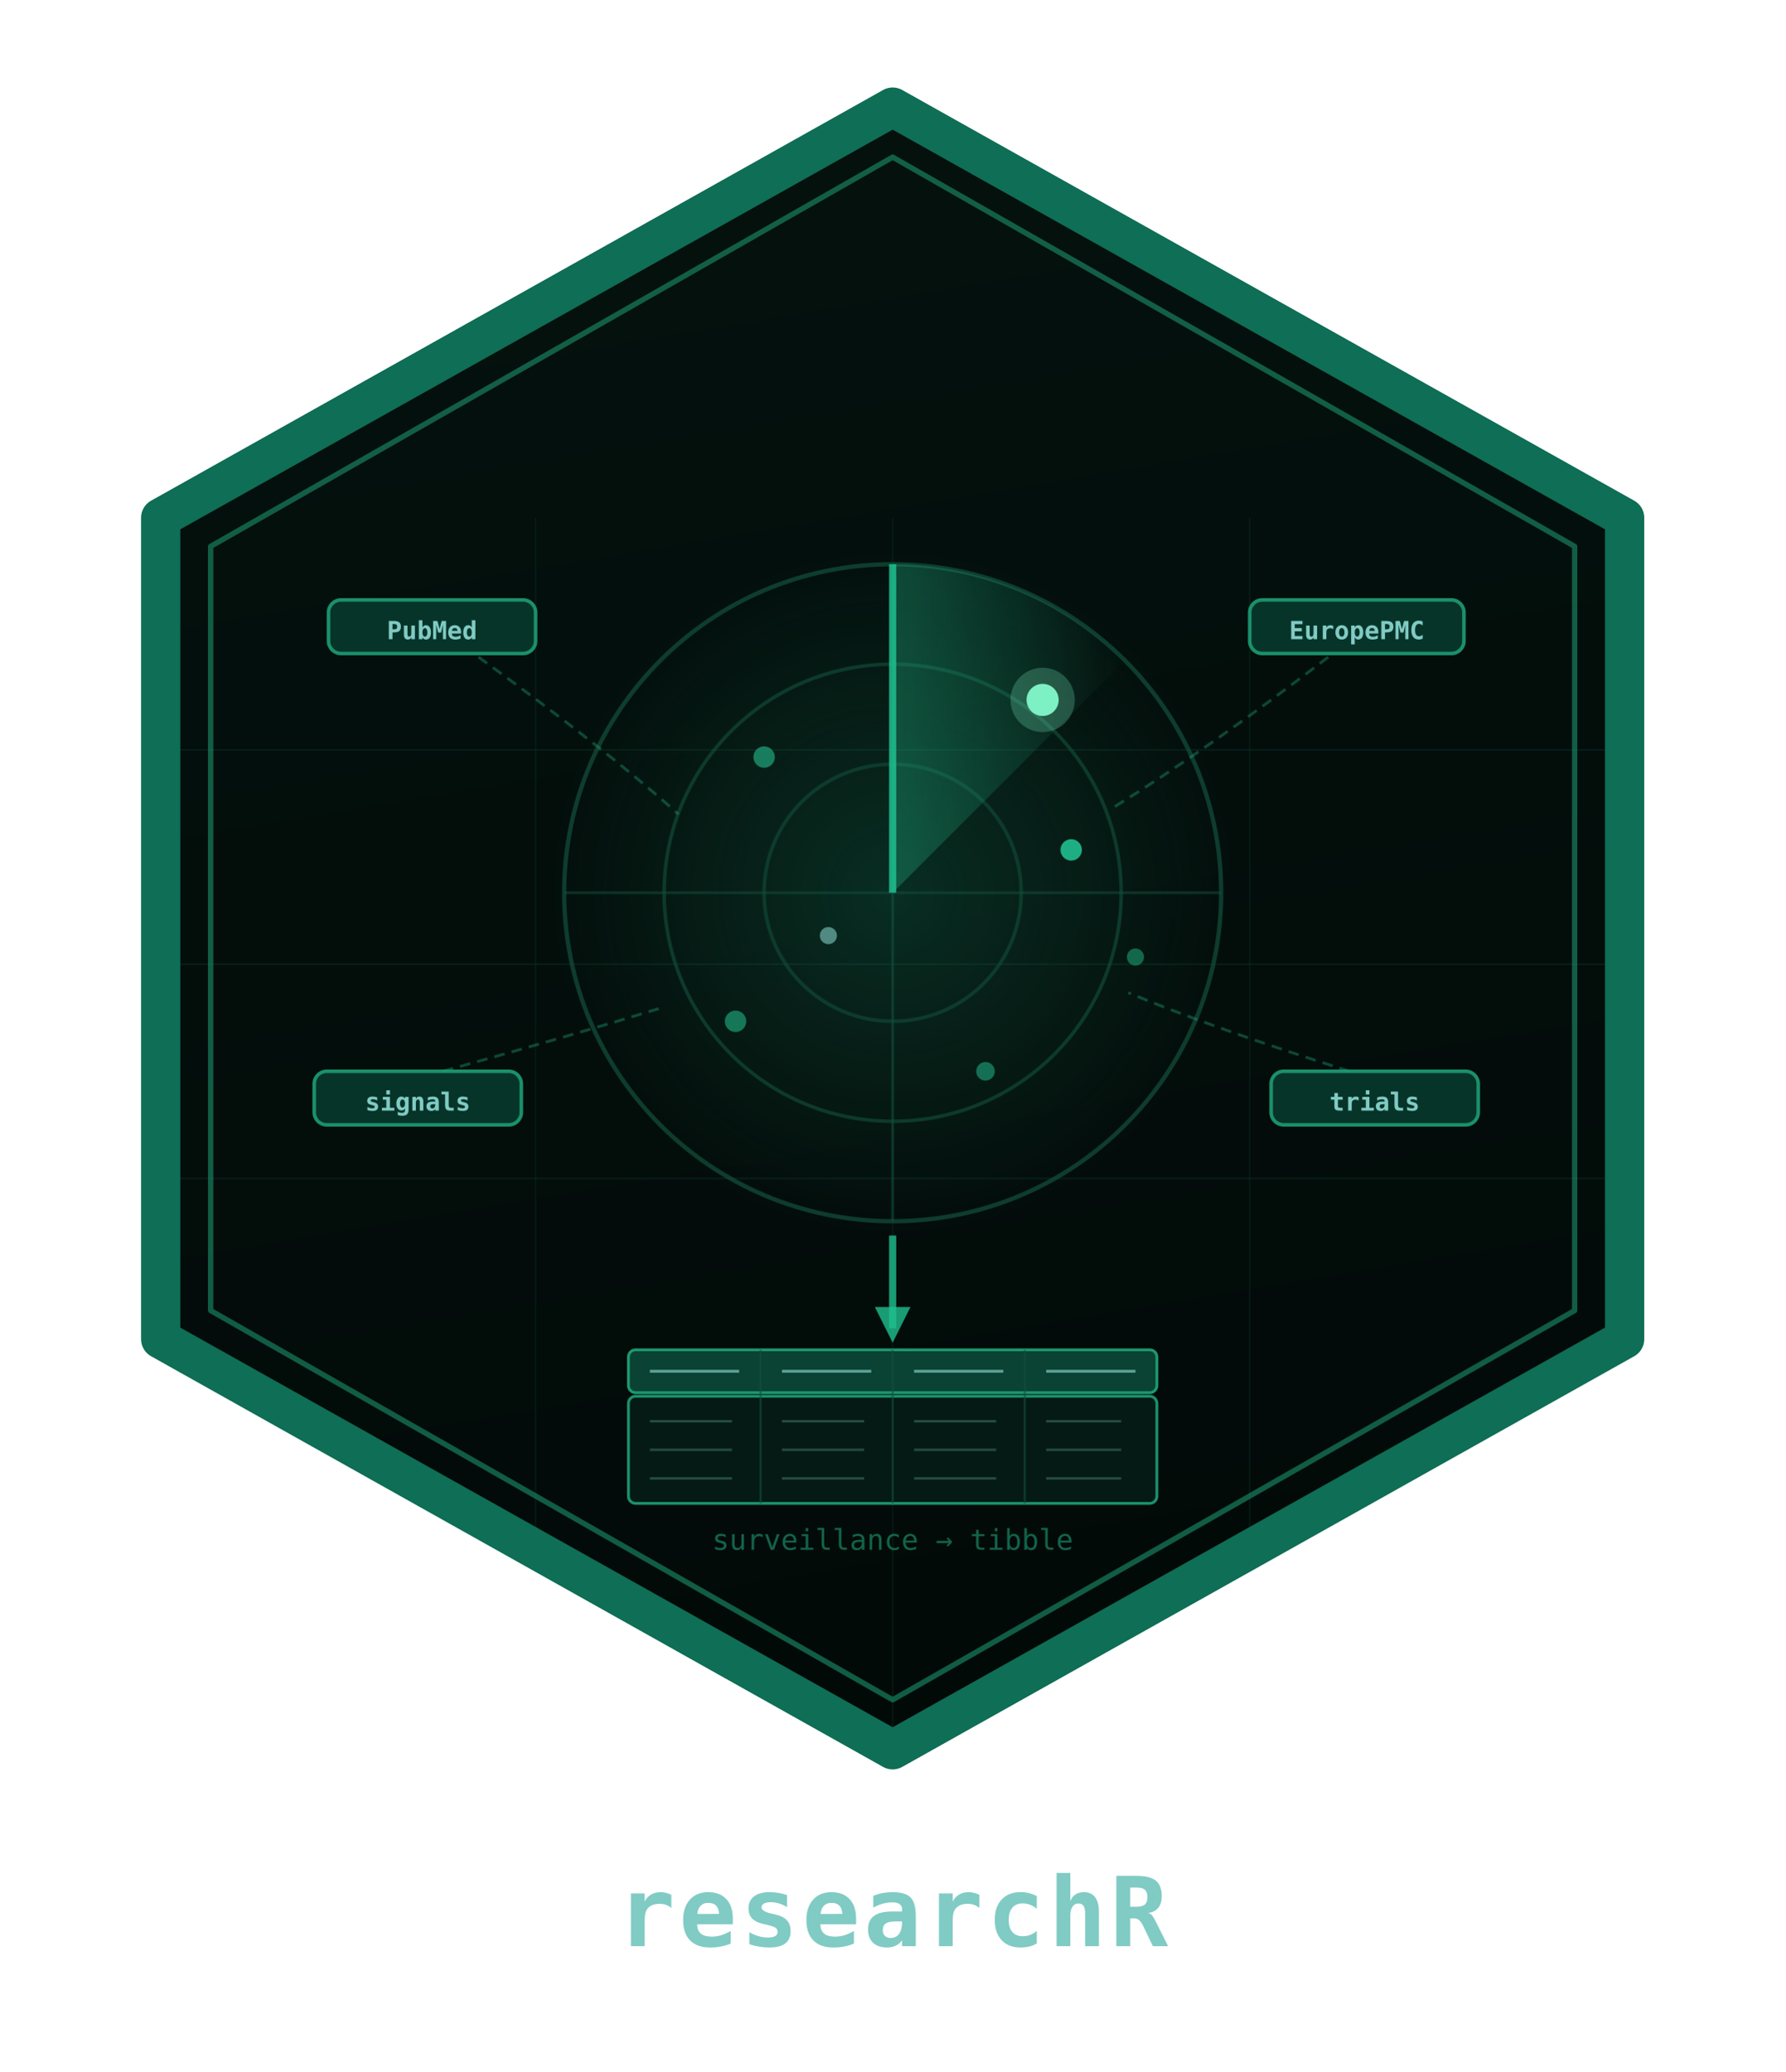
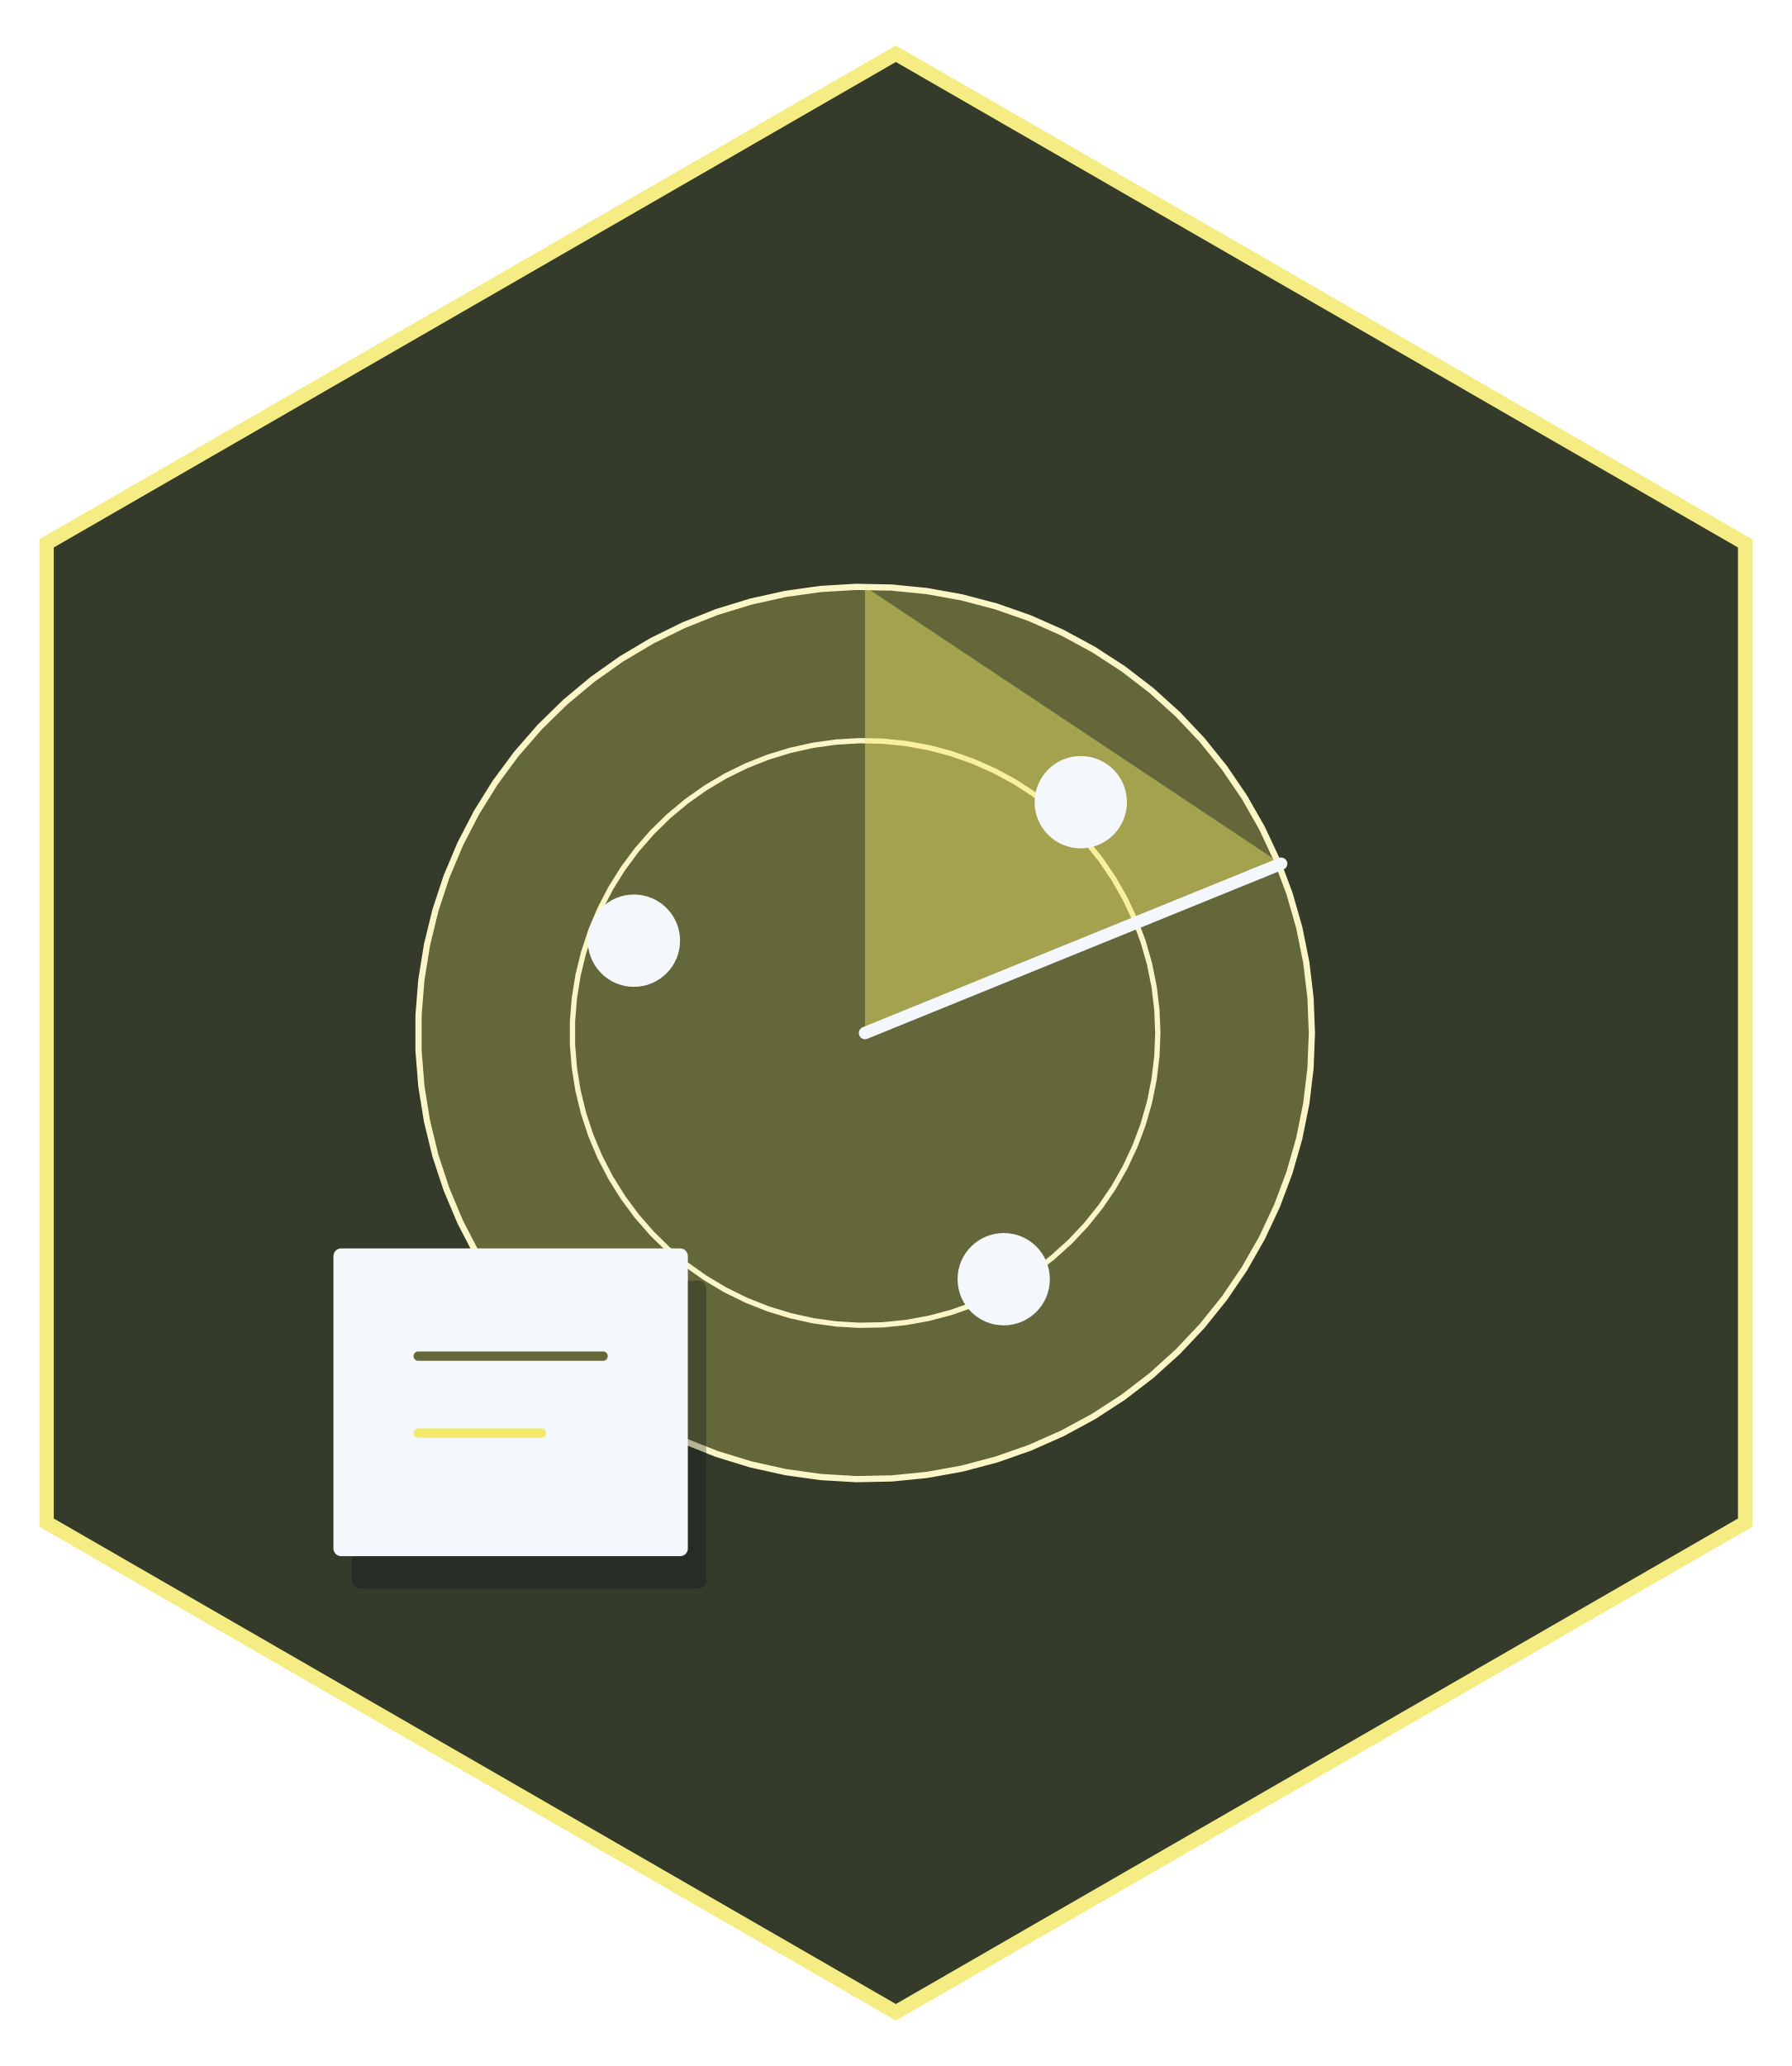
- <svg xmlns="http://www.w3.org/2000/svg" width="500" height="580" viewBox="0 0 500 580">
-   <defs>
-     <linearGradient id="bgres" x1="0" y1="0" x2="0.15" y2="1">
-       <stop offset="0%" stop-color="#04120e" />
-       <stop offset="100%" stop-color="#020a08" />
-     </linearGradient>
-     <radialGradient id="radarGlow" cx="50%" cy="50%" r="50%">
-       <stop offset="0%" stop-color="#1D9E75" stop-opacity="0.22" />
-       <stop offset="100%" stop-color="#1D9E75" stop-opacity="0" />
-     </radialGradient>
-     <linearGradient id="sweep" x1="0" y1="0" x2="1" y2="0">
-       <stop offset="0%" stop-color="#1D9E75" stop-opacity="0.45" />
-       <stop offset="100%" stop-color="#1D9E75" stop-opacity="0" />
-     </linearGradient>
-     <clipPath id="hexres">
-       <polygon points="250,30 455,145 455,375 250,490 45,375 45,145" />
-     </clipPath>
-   </defs>
-   <polygon points="250,30 455,145 455,375 250,490 45,375 45,145" fill="url(#bgres)" />
-   <g clip-path="url(#hexres)">
-     <line x1="45" y1="210" x2="455" y2="210" stroke="#0d3b2e" stroke-width="0.4" opacity="0.4" />
-     <line x1="45" y1="270" x2="455" y2="270" stroke="#0d3b2e" stroke-width="0.4" opacity="0.4" />
-     <line x1="45" y1="330" x2="455" y2="330" stroke="#0d3b2e" stroke-width="0.4" opacity="0.4" />
-     <line x1="150" y1="145" x2="150" y2="490" stroke="#0d3b2e" stroke-width="0.4" opacity="0.3" />
-     <line x1="250" y1="145" x2="250" y2="490" stroke="#0d3b2e" stroke-width="0.4" opacity="0.3" />
-     <line x1="350" y1="145" x2="350" y2="490" stroke="#0d3b2e" stroke-width="0.4" opacity="0.3" />
-     <circle cx="250" cy="250" r="96" fill="url(#radarGlow)" />
-     <circle cx="250" cy="250" r="92" fill="none" stroke="#12503C" stroke-width="1.2" opacity="0.7" />
-     <circle cx="250" cy="250" r="64" fill="none" stroke="#12503C" stroke-width="1" opacity="0.6" />
-     <circle cx="250" cy="250" r="36" fill="none" stroke="#12503C" stroke-width="1" opacity="0.55" />
-     <line x1="158" y1="250" x2="342" y2="250" stroke="#12503C" stroke-width="0.8" opacity="0.5" />
-     <line x1="250" y1="158" x2="250" y2="342" stroke="#12503C" stroke-width="0.8" opacity="0.5" />
-     <path d="M 250,250 L 250,158 A 92 92 0 0 1 315,185 Z" fill="url(#sweep)" opacity="0.9" />
-     <line x1="250" y1="250" x2="250" y2="158" stroke="#1FBF8F" stroke-width="2" opacity="0.85" />
-     <circle cx="292" cy="196" r="4.5" fill="#7DF0C4" />
-     <circle cx="292" cy="196" r="9" fill="#7DF0C4" opacity="0.25" />
-     <circle cx="300" cy="238" r="3" fill="#1FBF8F" opacity="0.9" />
-     <circle cx="214" cy="212" r="3" fill="#1D9E75" opacity="0.75" />
-     <circle cx="206" cy="286" r="3" fill="#1D9E75" opacity="0.7" />
-     <circle cx="276" cy="300" r="2.6" fill="#1D9E75" opacity="0.65" />
-     <circle cx="232" cy="262" r="2.4" fill="#80CBC4" opacity="0.6" />
-     <circle cx="318" cy="268" r="2.4" fill="#1D9E75" opacity="0.6" />
-     <g font-family="monospace" font-size="7" font-weight="700" text-anchor="middle">
-       <g>
-         <rect x="92" y="168" width="58" height="15" rx="3.5" fill="#08382C" stroke="#1D9E75" stroke-width="1" opacity="0.9" />
-         <text x="121" y="179" fill="#80CBC4">PubMed</text>
-       </g>
-       <g>
-         <rect x="350" y="168" width="60" height="15" rx="3.5" fill="#08382C" stroke="#1D9E75" stroke-width="1" opacity="0.9" />
-         <text x="380" y="179" fill="#80CBC4">EuropePMC</text>
-       </g>
-       <g>
-         <rect x="356" y="300" width="58" height="15" rx="3.5" fill="#08382C" stroke="#1D9E75" stroke-width="1" opacity="0.9" />
-         <text x="385" y="311" fill="#80CBC4">trials</text>
-       </g>
-       <g>
-         <rect x="88" y="300" width="58" height="15" rx="3.5" fill="#08382C" stroke="#1D9E75" stroke-width="1" opacity="0.9" />
-         <text x="117" y="311" fill="#80CBC4">signals</text>
-       </g>
-     </g>
-     <g stroke="#1D9E75" stroke-width="0.8" stroke-dasharray="3 2" opacity="0.4" fill="none">
-       <path d="M 134,184 Q 170,210 190,228" />
-       <path d="M 372,184 Q 338,210 312,226" />
-       <path d="M 378,300 Q 340,288 316,278" />
-       <path d="M 124,300 Q 160,290 186,282" />
-     </g>
-     <path d="M 250,346 L 250,372" stroke="#1FBF8F" stroke-width="2" opacity="0.8" />
-     <polygon points="245,366 250,376 255,366" fill="#1FBF8F" opacity="0.8" />
-     <g>
-       <rect x="176" y="378" width="148" height="12" rx="2" fill="#0a4436" stroke="#1D9E75" stroke-width="0.8" opacity="0.95" />
-       <rect x="176" y="391" width="148" height="30" rx="2" fill="#061c16" stroke="#1D9E75" stroke-width="0.8" opacity="0.9" />
-       <line x1="213" y1="378" x2="213" y2="421" stroke="#12503C" stroke-width="0.6" opacity="0.6" />
-       <line x1="250" y1="378" x2="250" y2="421" stroke="#12503C" stroke-width="0.6" opacity="0.6" />
-       <line x1="287" y1="378" x2="287" y2="421" stroke="#12503C" stroke-width="0.6" opacity="0.6" />
-       <line x1="182" y1="384" x2="207" y2="384" stroke="#80CBC4" stroke-width="0.8" opacity="0.7" />
-       <line x1="219" y1="384" x2="244" y2="384" stroke="#80CBC4" stroke-width="0.8" opacity="0.7" />
-       <line x1="256" y1="384" x2="281" y2="384" stroke="#80CBC4" stroke-width="0.8" opacity="0.7" />
-       <line x1="293" y1="384" x2="318" y2="384" stroke="#80CBC4" stroke-width="0.8" opacity="0.7" />
-       <g stroke="#3a6a5c" stroke-width="0.7" opacity="0.6">
-         <line x1="182" y1="398" x2="205" y2="398" />
-         <line x1="219" y1="398" x2="242" y2="398" />
-         <line x1="256" y1="398" x2="279" y2="398" />
-         <line x1="293" y1="398" x2="314" y2="398" />
-         <line x1="182" y1="406" x2="205" y2="406" />
-         <line x1="219" y1="406" x2="242" y2="406" />
-         <line x1="256" y1="406" x2="279" y2="406" />
-         <line x1="293" y1="406" x2="314" y2="406" />
-         <line x1="182" y1="414" x2="205" y2="414" />
-         <line x1="219" y1="414" x2="242" y2="414" />
-         <line x1="256" y1="414" x2="279" y2="414" />
-         <line x1="293" y1="414" x2="314" y2="414" />
-       </g>
-     </g>
-     <text font-family="monospace" font-size="8" fill="#1D9E75" opacity="0.6" text-anchor="middle" x="250" y="434">surveillance → tibble</text>
-   </g>
-   <polygon points="250,30 455,145 455,375 250,490 45,375 45,145" fill="none" stroke="#0F6E56" stroke-width="11" stroke-linejoin="round" />
-   <polygon points="250,44 441,153 441,367 250,476 59,367 59,153" fill="none" stroke="#1D9E75" stroke-width="1.5" stroke-linejoin="round" opacity="0.55" />
-   <text font-family="monospace" font-weight="700" font-size="27" fill="#80CBC4" text-anchor="middle" x="250" y="545" letter-spacing="1">researchR</text>
+ <svg xmlns="http://www.w3.org/2000/svg" width="432" height="498" viewBox="0 0 432 498">
+   <path fill-rule="nonzero" fill="rgb(100%, 100%, 100%)" fill-opacity="1" d="M 216 4.98 L 427.68 126.988 L 427.68 371.012 L 216 493.02 L 4.32 371.012 L 4.32 126.988 Z M 216 4.98 " />
+   <path fill-rule="nonzero" fill="rgb(96.078%, 92.941%, 51.765%)" fill-opacity="1" d="M 216 10.957 L 422.496 129.977 L 422.496 368.023 L 216 487.043 L 9.504 368.023 L 9.504 129.977 Z M 216 10.957 " />
+   <path fill-rule="nonzero" fill="rgb(20.784%, 23.137%, 16.863%)" fill-opacity="1" d="M 216 14.941 L 419.039 131.969 L 419.039 366.031 L 216 483.059 L 12.961 366.031 L 12.961 131.969 Z M 216 14.941 " />
+   <path fill-rule="nonzero" fill="rgb(38.824%, 40.392%, 22.353%)" fill-opacity="1" d="M 316.133 249 C 316.133 308.406 267.973 356.562 208.57 356.562 C 149.164 356.562 101.008 308.406 101.008 249 C 101.008 189.594 149.164 141.438 208.57 141.438 C 267.973 141.438 316.133 189.594 316.133 249 " />
+   <path fill="none" stroke-width="1.5" stroke-linecap="round" stroke-linejoin="round" stroke="rgb(98.039%, 96.471%, 77.647%)" stroke-opacity="1" stroke-miterlimit="10" d="M 316.309 249 L 315.969 240.453 L 314.949 231.961 L 313.258 223.578 L 310.902 215.355 L 307.902 207.344 L 304.273 199.598 L 300.039 192.164 L 295.227 185.086 L 289.867 178.414 L 283.992 172.191 L 277.641 166.449 L 270.855 161.234 L 263.672 156.57 L 256.141 152.492 L 248.312 149.023 L 240.23 146.188 L 231.945 144 L 223.516 142.48 L 214.992 141.629 L 206.426 141.461 L 197.875 141.969 L 189.391 143.156 L 181.027 145.012 L 172.84 147.523 L 164.879 150.68 L 157.191 154.457 L 149.828 158.832 L 142.84 163.773 L 136.266 169.258 L 130.148 175.246 L 124.527 181.699 L 119.434 188.578 L 114.91 195.836 L 110.973 203.434 L 107.656 211.32 L 104.977 219.445 L 102.953 227.754 L 101.594 236.199 L 100.914 244.723 L 100.914 253.277 L 101.594 261.801 L 102.953 270.246 L 104.977 278.555 L 107.656 286.68 L 110.973 294.566 L 114.91 302.164 L 119.434 309.422 L 124.527 316.301 L 130.148 322.754 L 136.266 328.742 L 142.84 334.227 L 149.828 339.168 L 157.191 343.543 L 164.879 347.32 L 172.84 350.477 L 181.027 352.988 L 189.391 354.844 L 197.875 356.031 L 206.426 356.539 L 214.992 356.371 L 223.516 355.52 L 231.945 354 L 240.23 351.812 L 248.312 348.977 L 256.141 345.508 L 263.672 341.43 L 270.855 336.766 L 277.641 331.551 L 283.992 325.809 L 289.867 319.586 L 295.227 312.914 L 300.039 305.836 L 304.273 298.402 L 307.902 290.656 L 310.902 282.645 L 313.258 274.422 L 314.949 266.039 L 315.969 257.547 L 316.309 249 " />
+   <path fill="none" stroke-width="1.275" stroke-linecap="round" stroke-linejoin="round" stroke="rgb(98.039%, 96.471%, 77.647%)" stroke-opacity="1" stroke-miterlimit="10" d="M 279.16 249 L 278.934 243.402 L 278.266 237.836 L 277.16 232.344 L 275.617 226.957 L 273.648 221.707 L 271.273 216.633 L 268.5 211.762 L 265.344 207.125 L 261.832 202.754 L 257.984 198.676 L 253.824 194.914 L 249.375 191.496 L 244.672 188.441 L 239.738 185.77 L 234.605 183.5 L 229.312 181.641 L 223.887 180.207 L 218.363 179.211 L 212.777 178.652 L 207.168 178.543 L 201.562 178.875 L 196.004 179.652 L 190.527 180.871 L 185.16 182.516 L 179.945 184.582 L 174.906 187.059 L 170.086 189.922 L 165.504 193.164 L 161.199 196.754 L 157.191 200.676 L 153.508 204.906 L 150.172 209.414 L 147.207 214.168 L 144.629 219.148 L 142.453 224.312 L 140.699 229.637 L 139.371 235.078 L 138.484 240.613 L 138.035 246.199 L 138.035 251.801 L 138.484 257.387 L 139.371 262.922 L 140.699 268.363 L 142.453 273.688 L 144.629 278.852 L 147.207 283.832 L 150.172 288.586 L 153.508 293.094 L 157.191 297.324 L 161.199 301.246 L 165.504 304.836 L 170.086 308.078 L 174.906 310.941 L 179.945 313.418 L 185.16 315.484 L 190.527 317.129 L 196.004 318.348 L 201.562 319.125 L 207.168 319.457 L 212.777 319.348 L 218.363 318.789 L 223.887 317.793 L 229.312 316.359 L 234.605 314.5 L 239.738 312.23 L 244.672 309.559 L 249.375 306.504 L 253.824 303.086 L 257.984 299.324 L 261.832 295.246 L 265.344 290.875 L 268.5 286.238 L 271.273 281.367 L 273.648 276.293 L 275.617 271.043 L 277.16 265.656 L 278.266 260.164 L 278.934 254.598 L 279.16 249 " />
+   <path fill-rule="nonzero" fill="rgb(95.294%, 91.373%, 41.961%)" fill-opacity="0.451" d="M 208.57 249 L 208.57 141.438 L 308.879 208.199 Z M 208.57 249 " />
+   <path fill="none" stroke-width="3" stroke-linecap="round" stroke-linejoin="round" stroke="rgb(95.686%, 97.255%, 98.824%)" stroke-opacity="1" stroke-miterlimit="10" d="M 208.57 249 L 308.879 208.199 " />
+   <path fill-rule="nonzero" fill="rgb(95.686%, 97.255%, 98.824%)" fill-opacity="1" d="M 163.969 226.746 C 163.969 232.891 158.988 237.871 152.84 237.871 C 146.695 237.871 141.715 232.891 141.715 226.746 C 141.715 220.602 146.695 215.617 152.84 215.617 C 158.988 215.617 163.969 220.602 163.969 226.746 " />
+   <path fill-rule="nonzero" fill="rgb(95.686%, 97.255%, 98.824%)" fill-opacity="1" d="M 271.711 193.363 C 271.711 199.512 266.727 204.492 260.582 204.492 C 254.438 204.492 249.457 199.512 249.457 193.363 C 249.457 187.219 254.438 182.238 260.582 182.238 C 266.727 182.238 271.711 187.219 271.711 193.363 " />
+   <path fill-rule="nonzero" fill="rgb(95.686%, 97.255%, 98.824%)" fill-opacity="1" d="M 253.133 308.344 C 253.133 314.488 248.152 319.473 242.008 319.473 C 235.859 319.473 230.879 314.488 230.879 308.344 C 230.879 302.199 235.859 297.219 242.008 297.219 C 248.152 297.219 253.133 302.199 253.133 308.344 " />
+   <path fill-rule="nonzero" fill="rgb(1.176%, 3.922%, 7.059%)" fill-opacity="0.278" d="M 86.707 382.895 L 168.449 382.895 L 168.375 382.895 L 168.672 382.883 L 168.965 382.82 L 169.242 382.715 L 169.504 382.566 L 169.734 382.379 L 169.93 382.156 L 170.09 381.902 L 170.207 381.629 L 170.277 381.34 L 170.305 381.039 L 170.305 310.57 L 170.277 310.273 L 170.207 309.98 L 170.09 309.707 L 169.93 309.457 L 169.734 309.23 L 169.504 309.043 L 169.242 308.895 L 168.965 308.789 L 168.672 308.73 L 168.449 308.715 L 86.707 308.715 L 86.93 308.73 L 86.633 308.715 L 86.336 308.754 L 86.051 308.836 L 85.781 308.965 L 85.535 309.133 L 85.32 309.34 L 85.141 309.578 L 85 309.844 L 84.906 310.125 L 84.859 310.422 L 84.852 310.57 L 84.852 381.039 L 84.859 380.891 L 84.859 381.191 L 84.906 381.484 L 85 381.77 L 85.141 382.031 L 85.32 382.27 L 85.535 382.477 L 85.781 382.648 L 86.051 382.773 L 86.336 382.859 L 86.633 382.895 Z M 86.707 382.895 " />
+   <path fill-rule="nonzero" fill="rgb(95.686%, 97.255%, 98.824%)" fill-opacity="1" d="M 82.25 375.105 L 163.992 375.105 L 163.914 375.105 L 164.215 375.094 L 164.508 375.035 L 164.785 374.926 L 165.043 374.777 L 165.273 374.59 L 165.473 374.367 L 165.633 374.113 L 165.75 373.84 L 165.82 373.551 L 165.844 373.254 L 165.844 302.781 L 165.82 302.484 L 165.75 302.195 L 165.633 301.918 L 165.473 301.668 L 165.273 301.441 L 165.043 301.254 L 164.785 301.105 L 164.508 301 L 164.215 300.941 L 163.992 300.926 L 82.25 300.926 L 82.473 300.941 L 82.176 300.926 L 81.879 300.965 L 81.594 301.047 L 81.324 301.176 L 81.078 301.344 L 80.863 301.551 L 80.684 301.789 L 80.543 302.055 L 80.449 302.336 L 80.402 302.633 L 80.395 302.781 L 80.395 373.254 L 80.402 373.102 L 80.402 373.402 L 80.449 373.695 L 80.543 373.98 L 80.684 374.242 L 80.863 374.48 L 81.078 374.688 L 81.324 374.859 L 81.594 374.984 L 81.879 375.07 L 82.176 375.105 Z M 82.25 375.105 " />
+   <path fill="none" stroke-width="2.25" stroke-linecap="round" stroke-linejoin="round" stroke="rgb(38.824%, 40.392%, 22.353%)" stroke-opacity="1" stroke-miterlimit="10" d="M 100.828 326.891 L 145.41 326.891 " />
+   <path fill="none" stroke-width="2.25" stroke-linecap="round" stroke-linejoin="round" stroke="rgb(95.294%, 91.373%, 41.961%)" stroke-opacity="1" stroke-miterlimit="10" d="M 100.828 345.434 L 130.551 345.434 " />
</svg>
